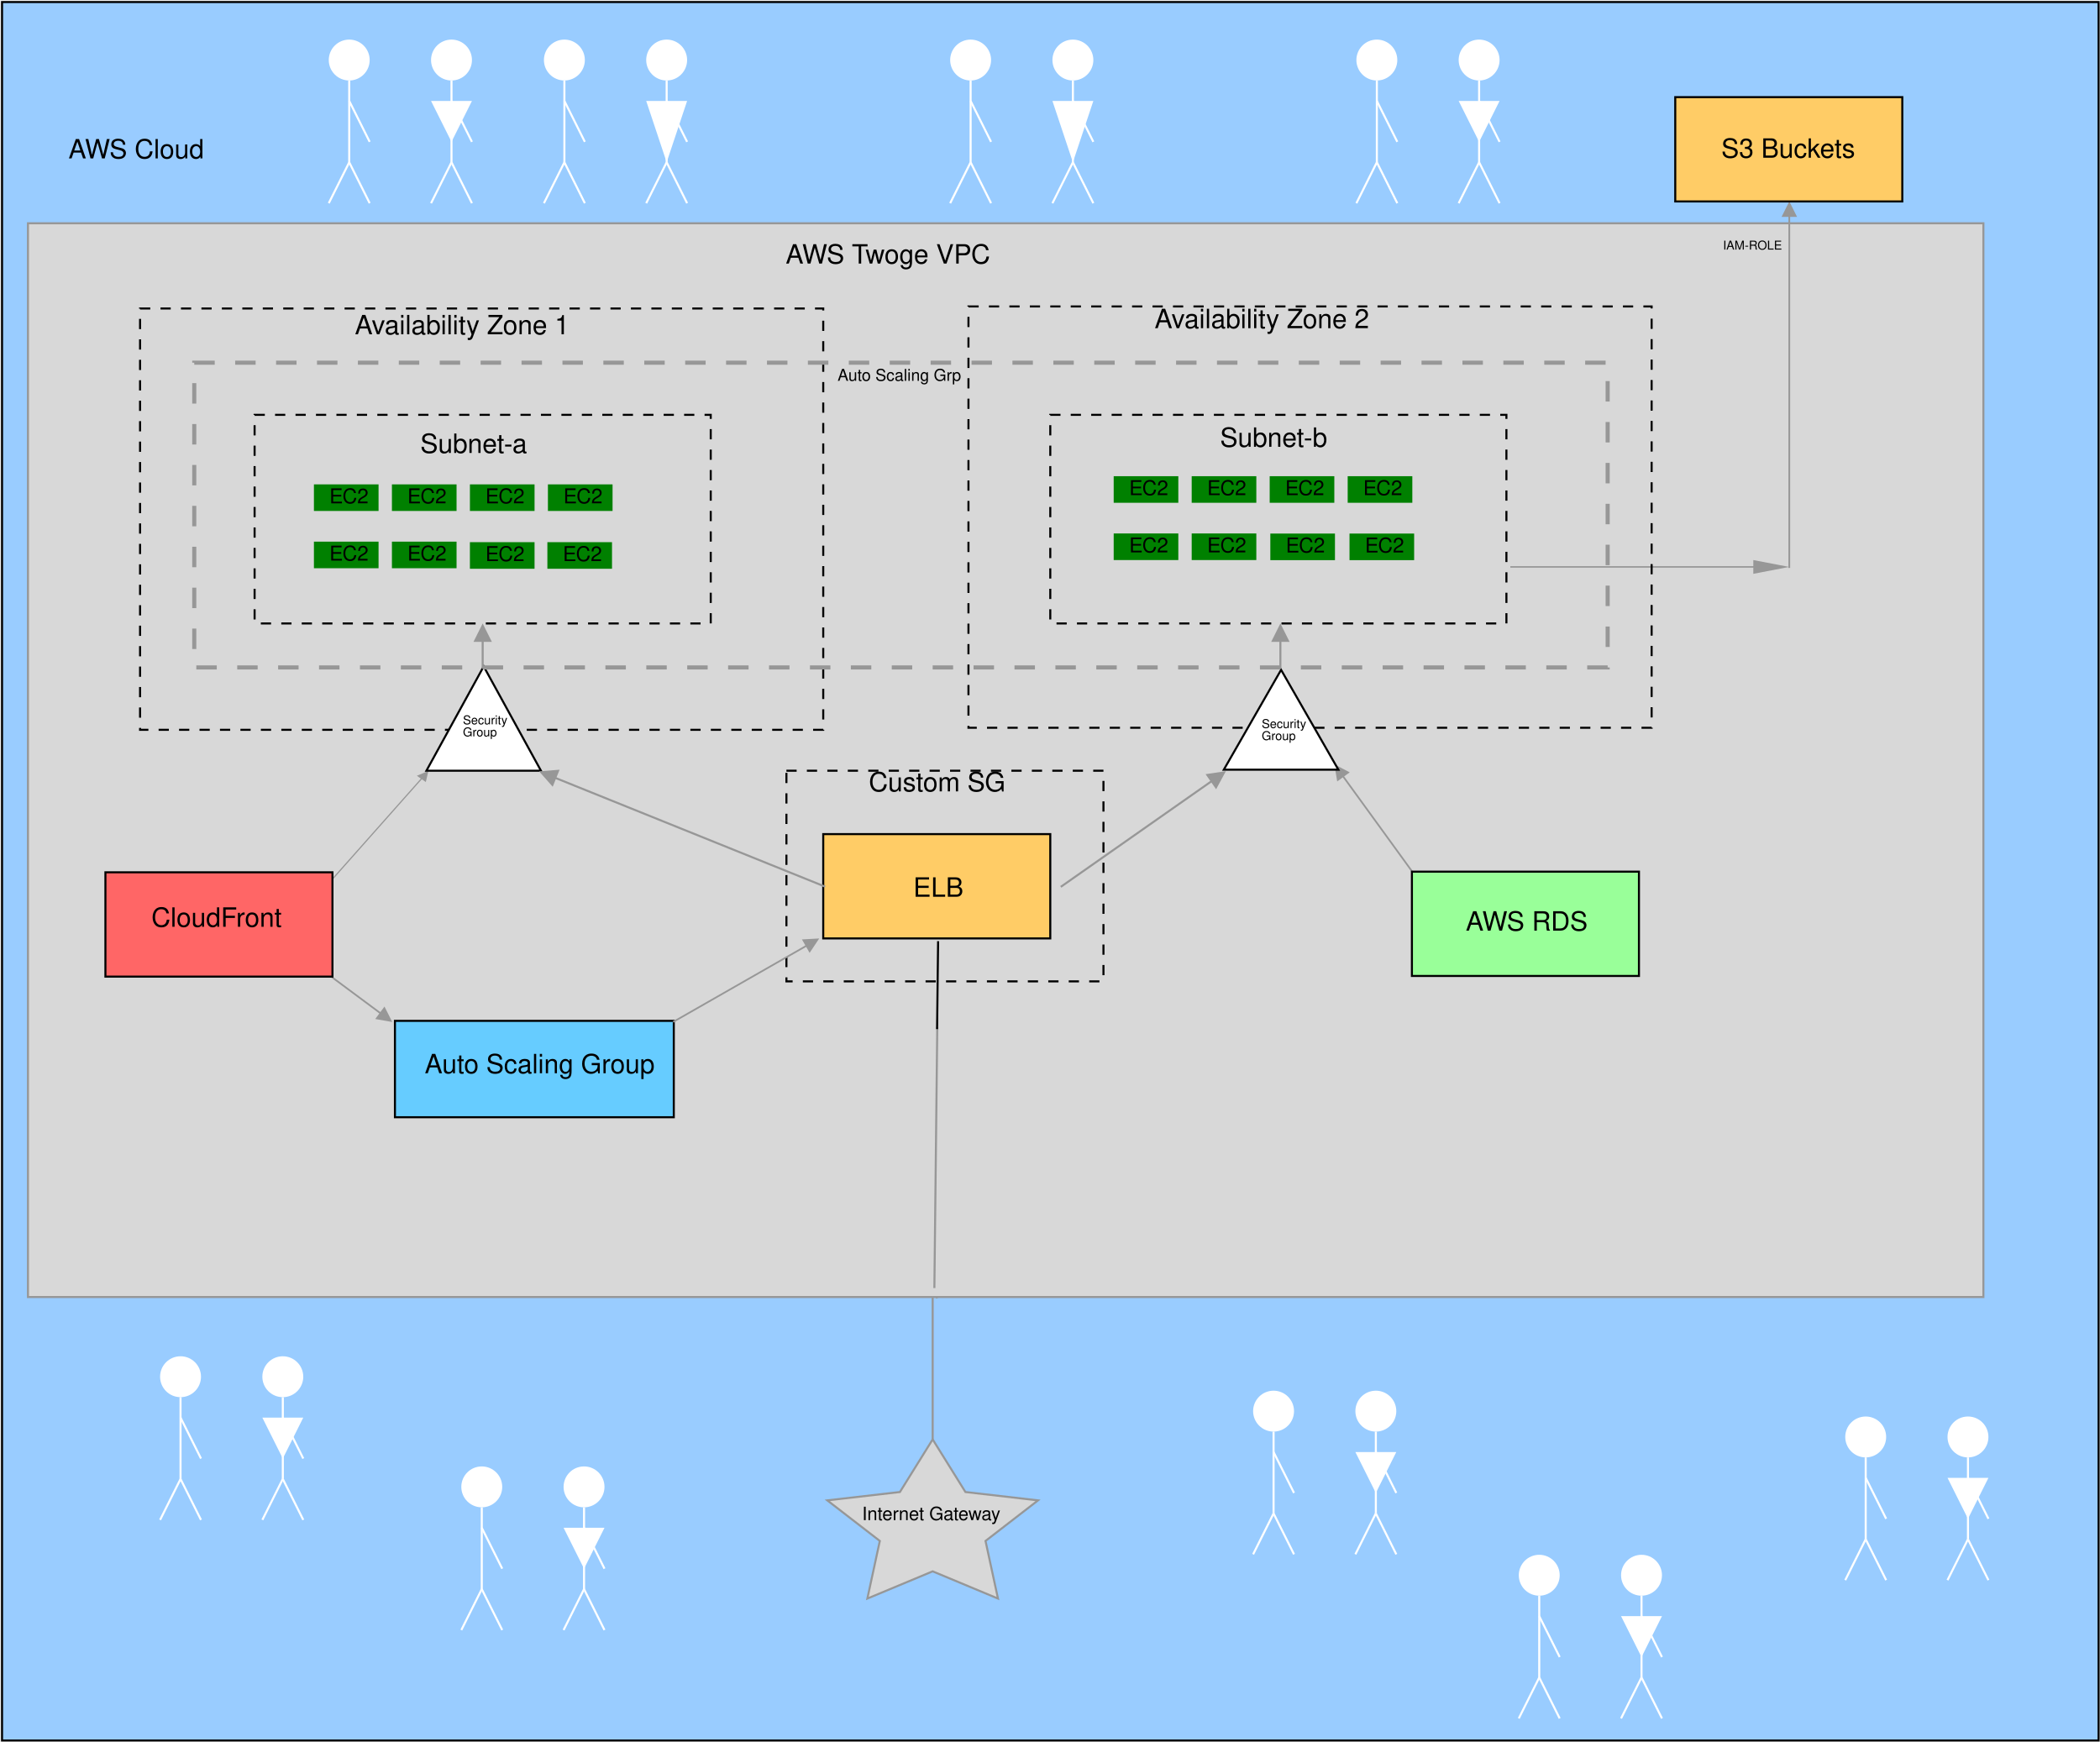
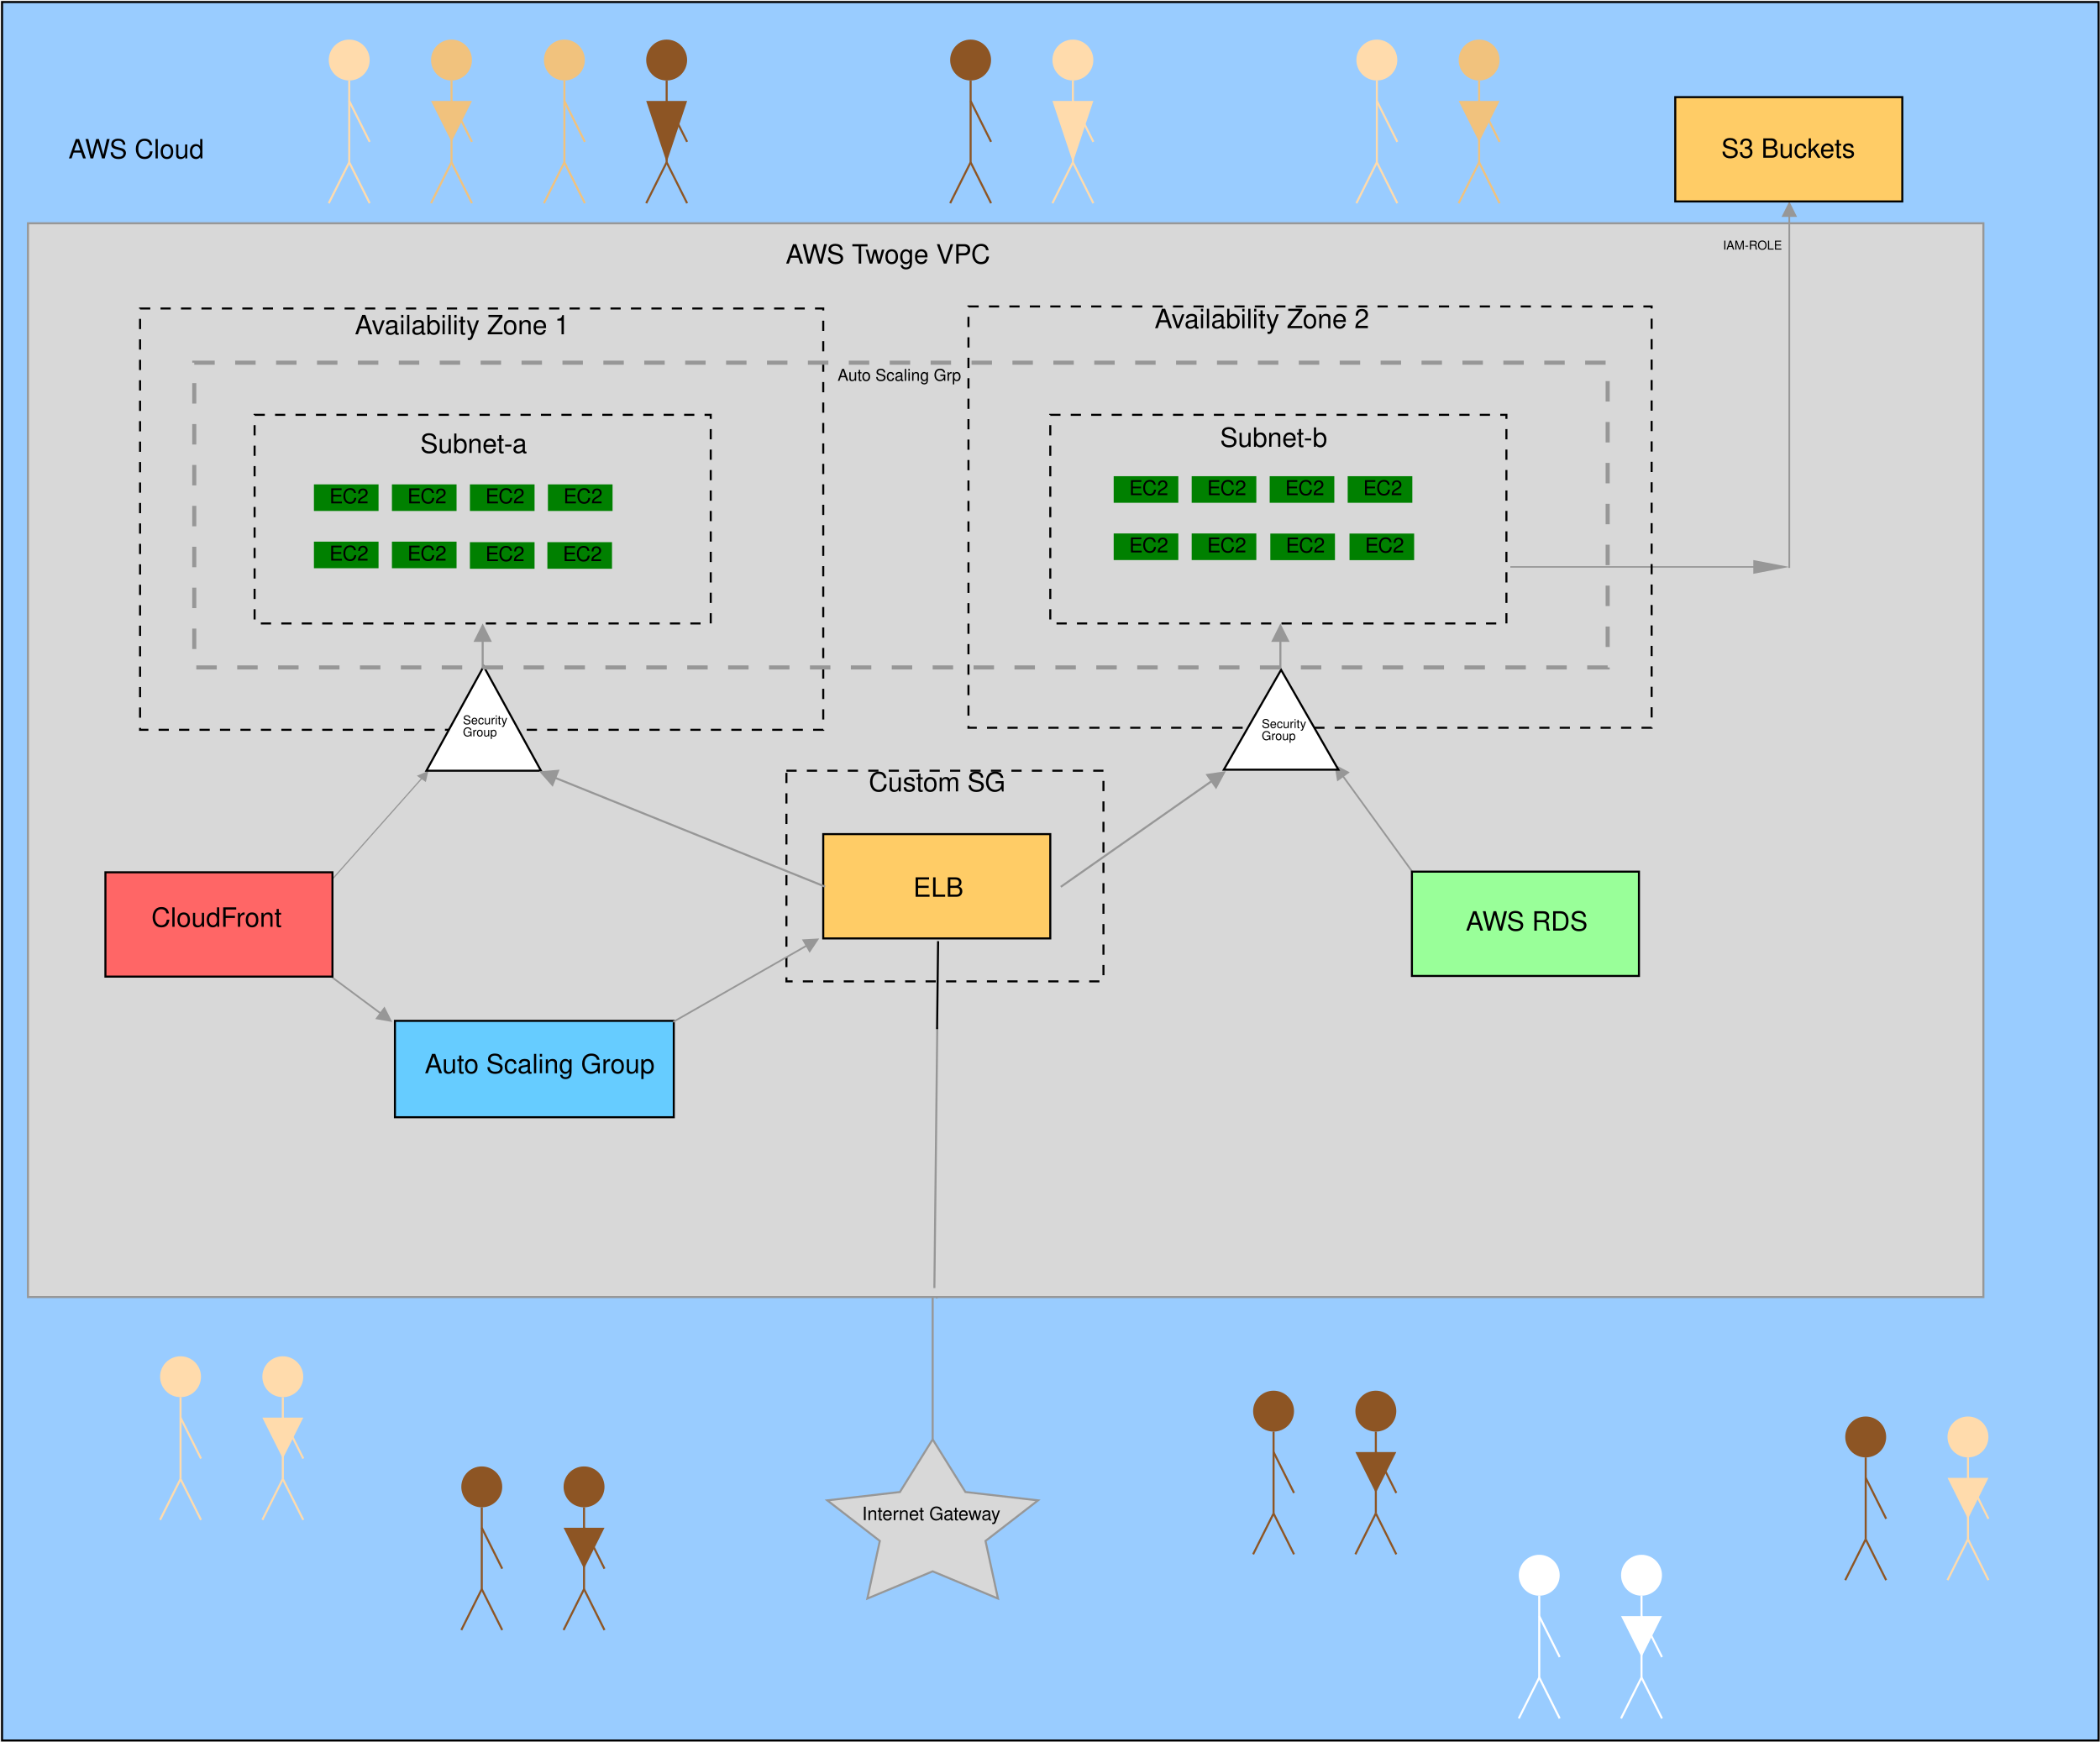
<svg xmlns="http://www.w3.org/2000/svg" xmlns:xlink="http://www.w3.org/1999/xlink" width="1220px" height="1012px" viewBox="0 0 1220 1012" version="1.1">
  <g id="Page-1" stroke="none" stroke-width="1" fill="none" fill-rule="evenodd">
    <g id="stickana" transform="translate(1.1883, 1.1883)">
      <g id="stickana">
        <g id="Group-3-2" fill-rule="nonzero">
          <g id="Group-2">
            <rect id="Rectangle" stroke="#000000" stroke-width="1.188" fill="#99CCFF" x="0" y="0" width="1218.007" height="1010.055" />
            <rect id="Rectangle" fill="#808080" x="158.893" y="307.514" width="26.482" height="24.406" />
            <text id="EC2" fill="#000000" font-family="Helvetica" font-size="11.883" font-weight="normal">
              <tspan x="160.251" y="324.807">EC2</tspan>
            </text>
          </g>
        </g>
        <line x1="540.647" y1="733.574" x2="540.647" y2="834.58" id="Line-14" stroke="#979797" stroke-width="1.188" stroke-linecap="square" />
        <polygon id="Line-7" fill="#979797" fill-rule="nonzero" points="1074.194 361.042 1079.541 371.737 1074.788 371.737 1074.788 375.302 1073.6 375.302 1073.6 371.737 1068.846 371.737" />
        <line x1="543.024" y1="752.587" x2="540.647" y2="740.704" id="Line-16" stroke="#979797" stroke-width="1.188" stroke-linecap="square" />
        <rect id="Rectangle" stroke="#979797" stroke-width="1.188" fill="#D8D8D8" fill-rule="nonzero" x="15.055" y="128.541" width="1136.015" height="623.857" />
        <text id="iamrole" font-family="Helvetica" font-size="7.13" font-weight="normal" fill="#000000">
          <tspan x="999.812" y="143.812">IAM-ROLE</tspan>
        </text>
        <path id="Line-4" d="M1038.312,115.812 L1042.812,124.812 L1038.811,124.811 L1038.812,328.812 L1037.812,328.812 L1037.811,124.811 L1033.812,124.812 L1038.312,115.812 Z" fill="#979797" fill-rule="nonzero" />
        <path id="Line" d="M774.018,442.907 L782.946,447.547 L779.708,449.897 L819.716,505.018 L820.01,505.423 L819.201,506.01 L818.907,505.605 L778.899,450.484 L775.663,452.834 L774.018,442.907 Z" fill="#979797" fill-rule="nonzero" />
        <path id="Line-2" d="M191.208,565.612 L191.61,565.91 L219.786,586.84 L222.172,583.631 L226.713,592.61 L216.805,590.855 L219.19,587.644 L191.014,566.713 L190.612,566.415 L191.208,565.612 Z" fill="#979797" fill-rule="nonzero" />
        <g id="Group" transform="translate(782.8117, 308.8117)" fill-rule="nonzero">
          <rect id="Rectangle" fill="#008000" x="0" y="0" width="37.547" height="15.448" />
          <g id="EC2" transform="translate(8.9921, 0)" fill="#000000" font-family="Helvetica" font-size="11.883" font-weight="normal">
            <text>
              <tspan x="0" y="11">EC2</tspan>
            </text>
          </g>
        </g>
        <g id="Group" transform="translate(736.8117, 308.8117)" fill-rule="nonzero">
          <rect id="Rectangle" fill="#008000" x="0" y="0" width="37.547" height="15.448" />
          <g id="EC2" transform="translate(8.9921, 0)" fill="#000000" font-family="Helvetica" font-size="11.883" font-weight="normal">
            <text>
              <tspan x="0" y="11">EC2</tspan>
            </text>
          </g>
        </g>
        <g id="Group" transform="translate(316.8117, 313.8117)" fill-rule="nonzero">
          <rect id="Rectangle" fill="#008000" x="0" y="0" width="37.547" height="15.448" />
          <g id="EC2" transform="translate(8.9921, 0)" fill="#000000" font-family="Helvetica" font-size="11.883" font-weight="normal">
            <text>
              <tspan x="0" y="11">EC2</tspan>
            </text>
          </g>
        </g>
        <g id="Group" transform="translate(271.8117, 313.8117)" fill-rule="nonzero">
          <rect id="Rectangle" fill="#008000" x="0" y="0" width="37.547" height="15.448" />
          <g id="EC2" transform="translate(8.9921, 0)" fill="#000000" font-family="Helvetica" font-size="11.883" font-weight="normal">
            <text>
              <tspan x="0" y="11">EC2</tspan>
            </text>
          </g>
        </g>
        <line x1="543.312" y1="596.312" x2="541.647" y2="746.587" id="Line-17" stroke="#979797" stroke-width="1.188" stroke-linecap="square" />
        <g id="AWS-VPC" transform="translate(455.2614, 136.947)" fill="#000000" fill-rule="nonzero" font-family="Helvetica" font-size="15.448" font-weight="normal">
          <text id="AWS-Twoge-VPC">
            <tspan x="5.68434189e-14" y="15">AWS Twoge VPC</tspan>
          </text>
        </g>
        <rect id="Rectangle" fill="#008000" fill-rule="nonzero" x="645.812" y="308.757" width="37.547" height="15.448" />
        <g id="EC2" transform="translate(654.8038, 308.7569)" fill="#000000" fill-rule="nonzero" font-family="Helvetica" font-size="11.883" font-weight="normal">
          <text>
            <tspan x="0" y="11">EC2</tspan>
          </text>
        </g>
        <rect id="Rectangle" fill="#008000" fill-rule="nonzero" x="691.127" y="308.757" width="37.547" height="15.448" />
        <g id="EC2" transform="translate(700.1187, 308.7569)" fill="#000000" fill-rule="nonzero" font-family="Helvetica" font-size="11.883" font-weight="normal">
          <text>
            <tspan x="0" y="11">EC2</tspan>
          </text>
        </g>
        <rect id="Rectangle" fill="#008000" fill-rule="nonzero" x="736.442" y="275.484" width="37.547" height="15.448" />
        <g id="EC2" transform="translate(745.4338, 275.4845)" fill="#000000" fill-rule="nonzero" font-family="Helvetica" font-size="11.883" font-weight="normal">
          <text>
            <tspan x="0" y="11">EC2</tspan>
          </text>
        </g>
        <rect id="Rectangle" fill="#008000" fill-rule="nonzero" x="691.127" y="275.484" width="37.547" height="15.448" />
        <g id="EC2" transform="translate(700.1187, 275.4845)" fill="#000000" fill-rule="nonzero" font-family="Helvetica" font-size="11.883" font-weight="normal">
          <text>
            <tspan x="0" y="11">EC2</tspan>
          </text>
        </g>
        <rect id="Rectangle" fill="#008000" fill-rule="nonzero" x="781.757" y="275.484" width="37.547" height="15.448" />
        <g id="EC2" transform="translate(790.7488, 275.4845)" fill="#000000" fill-rule="nonzero" font-family="Helvetica" font-size="11.883" font-weight="normal">
          <text>
            <tspan x="0" y="11">EC2</tspan>
          </text>
        </g>
        <rect id="Rectangle" fill="#008000" fill-rule="nonzero" x="645.812" y="275.484" width="37.547" height="15.448" />
        <text id="EC2" fill="#000000" fill-rule="nonzero" font-family="Helvetica" font-size="11.883" font-weight="normal">
          <tspan x="654.804" y="286.484">EC2</tspan>
        </text>
        <g id="Group" transform="translate(181.1865, 313.5101)" fill-rule="nonzero">
          <rect id="Rectangle" fill="#008000" x="0" y="0" width="37.547" height="15.448" />
          <g id="EC2" transform="translate(8.9921, 0)" fill="#000000" font-family="Helvetica" font-size="11.883" font-weight="normal">
            <text>
              <tspan x="0" y="11">EC2</tspan>
            </text>
          </g>
        </g>
        <g id="Group" transform="translate(226.5015, 313.5101)" fill-rule="nonzero">
          <rect id="Rectangle" fill="#008000" x="0" y="0" width="37.547" height="15.448" />
          <g id="EC2" transform="translate(8.9921, 0)" fill="#000000" font-family="Helvetica" font-size="11.883" font-weight="normal">
            <text>
              <tspan x="0" y="11">EC2</tspan>
            </text>
          </g>
        </g>
        <g id="Group" transform="translate(271.8166, 280.2377)" fill-rule="nonzero">
          <rect id="Rectangle" fill="#008000" x="0" y="0" width="37.547" height="15.448" />
          <g id="EC2" transform="translate(8.9921, 0)" fill="#000000" font-family="Helvetica" font-size="11.883" font-weight="normal">
            <text>
              <tspan x="0" y="11">EC2</tspan>
            </text>
          </g>
        </g>
        <g id="Group" transform="translate(226.5015, 280.2377)" fill-rule="nonzero">
          <rect id="Rectangle" fill="#008000" x="0" y="0" width="37.547" height="15.448" />
          <g id="EC2" transform="translate(8.9921, 0)" fill="#000000" font-family="Helvetica" font-size="11.883" font-weight="normal">
            <text>
              <tspan x="0" y="11">EC2</tspan>
            </text>
          </g>
        </g>
        <g id="Group" transform="translate(317.1315, 280.2377)" fill-rule="nonzero">
          <rect id="Rectangle" fill="#008000" x="0" y="0" width="37.547" height="15.448" />
          <g id="EC2" transform="translate(8.9921, 0)" fill="#000000" font-family="Helvetica" font-size="11.883" font-weight="normal">
            <text>
              <tspan x="0" y="11">EC2</tspan>
            </text>
          </g>
        </g>
        <g id="Group" transform="translate(181.1865, 280.2377)" fill-rule="nonzero">
          <rect id="Rectangle" fill="#008000" x="0" y="0" width="37.547" height="15.448" />
          <text id="EC2" fill="#000000" font-family="Helvetica" font-size="11.883" font-weight="normal">
            <tspan x="8.992" y="11">EC2</tspan>
          </text>
        </g>
        <polygon id="Line-12" fill="#979797" fill-rule="nonzero" points="247.694 446.727 246.187 453.187 243.874 451.561 192.5 509.47 192.272 509.727 191.694 509.321 191.922 509.064 243.295 451.155 240.983 449.531" />
        <polygon id="Line-10" fill="#979797" fill-rule="nonzero" points="1017.401 324.205 1038.243 328.205 1017.401 332.205 1017.401 328.649 876.243 328.649 876.243 327.76 1017.401 327.76" />
        <polygon id="Line-5" fill="#979797" fill-rule="nonzero" points="711.004 446.853 705.315 457.37 702.586 453.476 615.907 514.225 615.421 514.566 614.739 513.593 615.225 513.252 701.904 452.503 699.177 448.612" />
        <g id="AWS-Cloud" transform="translate(38.5905, 75.8501)" fill="#000000" fill-rule="nonzero" font-family="Helvetica" font-size="15.448" font-weight="normal">
          <text>
            <tspan x="0" y="15">AWS Cloud</tspan>
          </text>
        </g>
        <path d="M80.181,178.044 L477.073,178.044 L477.073,422.834 L80.181,422.834 L80.181,178.044 Z" id="Rectangle" stroke="#000000" stroke-width="1.188" stroke-dasharray="5.941,5.941">
          <animate attributeName="stroke-dashoffset" from="0" to="11.883" dur="1s" repeatCount="indefinite" />
        </path>
        <g id="Availability-Zone-1" transform="translate(204.9525, 178.0439)" fill="#000000" fill-rule="nonzero" font-family="Helvetica" font-size="15.448" font-weight="normal">
          <text>
            <tspan x="0" y="15">Availability Zone 1</tspan>
          </text>
        </g>
        <path d="M146.726,239.835 L411.717,239.835 L411.717,361.042 L146.726,361.042 L146.726,239.835 Z" id="Rectangle" stroke="#000000" stroke-width="1.188" stroke-dasharray="5.941,5.941">
          <animate attributeName="stroke-dashoffset" from="0" to="11.883" dur="1s" repeatCount="indefinite" />
        </path>
        <g id="Subnet-a" transform="translate(242.9781, 246.9653)" fill="#000000" fill-rule="nonzero" font-family="Helvetica" font-size="15.448" font-weight="normal">
          <text id="subnet">
            <tspan x="0" y="15">Subnet-a</tspan>
          </text>
        </g>
        <polygon id="nat1" stroke="#000000" stroke-width="1.188" fill="#FFFFFF" fill-rule="nonzero" points="279.815 385.996 246.543 446.6 313.088 446.6" />
        <g id="Network-ACL" transform="translate(267.7441, 413.6453)" fill="#000000" fill-rule="nonzero" font-family="Helvetica" font-size="7.13" font-weight="normal">
          <text id="Security">
            <tspan x="0" y="6">Security</tspan>
            <animate attributeName="fill" values="green;yellow;red;green" dur="3s" repeatCount="indefinite" />
          </text>
          <text id="Group" fill="#000000">
            <tspan x="0" y="13">Group</tspan>
            <animate attributeName="fill" values="green;yellow;red;green" dur="3s" repeatCount="indefinite" />
          </text>
        </g>
        <path d="M561.442,176.856 L958.335,176.856 L958.335,421.645 L561.442,421.645 L561.442,176.856 Z" id="Rectangle" stroke="#000000" stroke-width="1.188" stroke-dasharray="5.941,5.941">
          <animate attributeName="stroke-dashoffset" from="0" to="11.883" dur="1s" repeatCount="indefinite" />
        </path>
        <g id="Availability-Zone-2" transform="translate(669.5777, 174.479)" fill="#000000" fill-rule="nonzero" font-family="Helvetica" font-size="15.448" font-weight="normal">
          <text>
            <tspan x="0" y="15">Availability Zone 2</tspan>
          </text>
        </g>
        <path d="M608.974,239.835 L873.965,239.835 L873.965,361.042 L608.974,361.042 L608.974,239.835 Z" id="Rectangle" stroke="#000000" stroke-width="1.188" stroke-dasharray="5.941,5.941">
          <animate attributeName="stroke-dashoffset" from="0" to="11.883" dur="1s" repeatCount="indefinite" />
        </path>
        <g id="Subnet-a" transform="translate(707.6033, 243.4004)" fill="#000000" fill-rule="nonzero" font-family="Helvetica" font-size="15.448" font-weight="normal">
          <text>
            <tspan x="0" y="15">Subnet-b</tspan>
          </text>
        </g>
        <g id="Group-3" transform="translate(709.7916, 387.9963)" fill="#FFFFFF" fill-rule="nonzero" stroke="#000000" stroke-width="1.188">
          <g id="nat2-2">
            <polygon id="nat2" points="33.272 0 0 58 66.545 58" />
          </g>
        </g>
        <g id="Network-ACL" transform="translate(731.8117, 415.8117)" fill-rule="nonzero" font-family="Helvetica" font-size="7.13" font-weight="normal">
          <text id="Security" fill="#000000">
            <tspan x="0" y="6">Security</tspan>
            <animate attributeName="fill" values="green;yellow;red;green" dur="3s" repeatCount="indefinite" />
          </text>
          <text id="Group" fill="#000000">
            <tspan x="0" y="13">Group</tspan>
            <animate attributeName="fill" values="green;yellow;red;green" dur="3s" repeatCount="indefinite" />
          </text>
        </g>
        <rect id="Rectangle" stroke="#000000" stroke-width="1.188" fill="#FFCC66" fill-rule="nonzero" x="477.073" y="483.437" width="131.901" height="60.603" />
        <g id="ELB" transform="translate(529.3583, 504.8263)" fill="#000000" fill-rule="nonzero" font-family="Helvetica" font-size="15.448" font-weight="normal">
          <text>
            <tspan x="0" y="15">ELB</tspan>
          </text>
        </g>
        <path d="M455.684,446.6 L639.87,446.6 L639.87,568.995 L455.684,568.995 L455.684,446.6 Z" id="Rectangle" stroke="#000000" stroke-width="1.188" stroke-dasharray="5.941,5.941">
          <animate attributeName="stroke-dashoffset" from="0" to="11.883" dur="1s" repeatCount="indefinite" />
        </path>
        <g id="Public-Subnet" transform="translate(503.521, 443.5996)" fill="#000000" fill-rule="nonzero" font-family="Helvetica" font-size="15.448" font-weight="normal">
          <text id="Custom-SG">
            <tspan x="0" y="15">Custom SG</tspan>
          </text>
        </g>
        <polygon id="Star" stroke="#979797" stroke-width="1.188" fill="#D8D8D8" fill-rule="nonzero" points="540.647 835.11 559.677 865.678 601.851 870.537 571.349 894.108 578.591 927.584 540.647 911.769 502.704 927.584 509.946 894.108 479.444 870.537 521.618 865.678" />
        <g id="Internet-Gateway" transform="translate(499.6508, 872.011)" fill="#000000" fill-rule="nonzero" font-family="Helvetica" font-size="10.695" font-weight="normal">
          <text>
            <tspan x="5.68434189e-14" y="10">Internet Gateway</tspan>
          </text>
        </g>
        <g id="Group-9" transform="translate(972.0548, 55.2505)" fill-rule="nonzero">
          <rect id="Rectangle" stroke="#000000" stroke-width="1.188" fill="#FFCC66" x="0" y="0" width="131.901" height="60.603" />
          <g id="S3-Buckets" transform="translate(26.7367, 20.2011)" fill="#000000" font-family="Helvetica" font-size="15.448" font-weight="normal">
            <text>
              <tspan x="0" y="15">S3 Buckets</tspan>
            </text>
          </g>
        </g>
        <g id="Group-11" transform="translate(60.0548, 505.6252)" fill-rule="nonzero">
          <rect id="Rectangle" stroke="#000000" stroke-width="1.188" fill="#FF6666" x="0" y="0" width="131.901" height="60.603" />
          <g id="CloudFront" transform="translate(26.6843, 16.6362)" fill="#000000" font-family="Helvetica" font-size="15.448" font-weight="normal">
            <text>
              <tspan x="0" y="15">CloudFront</tspan>
            </text>
          </g>
        </g>
        <g id="Group-8" transform="translate(228.2523, 591.9342)" fill-rule="nonzero">
          <rect id="Rectangle" stroke="#000000" stroke-width="1.188" fill="#66CCFF" x="0" y="0" width="162" height="56" />
          <g id="DirectConnect" transform="translate(17.2828, 15.4479)" fill="#000000" font-family="Helvetica" font-size="15.448" font-weight="normal">
            <text id="Auto-Scaling-Group">
              <tspan x="0" y="15">Auto Scaling Group</tspan>
            </text>
          </g>
        </g>
        <g id="Group-5" transform="translate(819.064, 505.245)" fill-rule="nonzero">
          <rect id="Rectangle" stroke="#000000" stroke-width="1.188" fill="#99FF99" x="0" y="0" width="131.901" height="60.603" />
          <g id="Offsite-DB" transform="translate(31.3016, 19.2596)" fill="#000000" font-family="Helvetica" font-size="15.448" font-weight="normal">
            <text id="AWS-RDS">
              <tspan x="0" y="15">AWS RDS</tspan>
            </text>
          </g>
        </g>
        <path id="Line-3" d="M474.746,544.064 L469.164,552.436 L467.179,548.962 L390.56,592.746 L390.126,592.994 L389.63,592.126 L390.064,591.878 L466.684,548.094 L464.699,544.622 L474.746,544.064 Z" fill="#979797" fill-rule="nonzero" />
        <polygon id="Line-2" fill="#979797" fill-rule="nonzero" points="279.221 361.042 284.569 371.737 279.815 371.737 279.815 387.185 278.627 387.185 278.627 371.737 273.874 371.737" />
        <polygon id="Line-4" fill="#979797" fill-rule="nonzero" points="323.917 446.011 322.138 450.419 477.834 513.188 478.385 513.41 477.94 514.512 477.389 514.29 321.695 451.52 319.918 455.93 311.998 446.972" />
        <polygon id="Line-3" fill="#979797" fill-rule="nonzero" points="742.658 361.042 748.005 371.737 743.252 371.737 743.252 387.185 742.064 387.185 742.064 371.737 737.311 371.737" />
        <line x1="543.212" y1="596.731" x2="543.806" y2="545.646" id="Path" stroke="#000000" stroke-width="1.188" fill="#000000" fill-rule="nonzero" />
        <path d="M111.671,209.534 L932.786,209.534 L932.786,386.59 L111.671,386.59 Z" id="Animated-Rectangle" stroke="#979797" stroke-width="2.377" stroke-dasharray="11.883,11.883">
          <animate attributeName="stroke-dashoffset" from="0" to="23.766" dur="1s" repeatCount="indefinite" />
        </path>
        <g id="Auto-Scaling-Grp" transform="translate(485.3912, 211.0695)" fill="#000000" fill-rule="nonzero" font-family="Helvetica" font-size="9.506" font-weight="normal">
          <text>
            <tspan x="0" y="9">Auto Scaling Grp</tspan>
          </text>
        </g>
      </g>
      <animate attributeName="fill" values="white;red;blue" dur="3s" repeatCount="indefinite" xlink:href="#Star" />
-       <g id="stickfolksgroup" transform="translate(786.8117, 21.8117)" fill-rule="nonzero">
+       <g id="stickfolksgroup1" transform="translate(786.8117, 21.8117)" fill-rule="nonzero">
+         <circle fill="#FFDBAC" cx="11.883" cy="11.883" r="11.883" />
+         <line x1="11.883" y1="23.766" x2="11.883" y2="71.298" stroke="#FFDBAC" stroke-width="1.188" />
+         <line x1="11.883" y1="71.298" x2="0" y2="95.064" stroke="#FFDBAC" stroke-width="1.188" />
+         <line x1="11.883" y1="71.298" x2="23.766" y2="95.064" stroke="#FFDBAC" stroke-width="1.188" />
+         <line x1="11.883" y1="35.649" x2="23.766" y2="59.415" stroke="#FFDBAC" stroke-width="1.188">
+           <animateTransform attributeName="transform" attributeType="XML" type="rotate" from="0 11.883 35.649" to="360 11.883 35.649" dur="2s" repeatCount="indefinite" />
+         </line>
+         <circle fill="#F1C27D" cx="71.298" cy="11.883" r="11.883" />
+         <line x1="71.298" y1="23.766" x2="71.298" y2="71.298" stroke="#F1C27D" stroke-width="1.188" />
+         <line x1="71.298" y1="71.298" x2="59.415" y2="95.064" stroke="#F1C27D" stroke-width="1.188" />
+         <line x1="71.298" y1="71.298" x2="83.181" y2="95.064" stroke="#F1C27D" stroke-width="1.188" />
+         <polygon points="59.415,35.649 83.181,35.649 71.298,59.415" fill="#F1C27D" />
+         <line x1="71.298" y1="35.649" x2="83.181" y2="59.415" stroke="#F1C27D" stroke-width="1.188">
+           <animateTransform attributeName="transform" attributeType="XML" type="rotate" from="0 71.298 35.649" to="360 71.298 35.649" dur="2s" repeatCount="indefinite" />
+         </line>
+       </g>
+       <g id="stickfolksgroup2" transform="translate(550.8117, 21.8117)" fill-rule="nonzero">
+         <circle fill="#8D5524" cx="11.883" cy="11.883" r="11.883" />
+         <line x1="11.883" y1="23.766" x2="11.883" y2="71.298" stroke="#8D5524" stroke-width="1.188" />
+         <line x1="11.883" y1="71.298" x2="0" y2="95.064" stroke="#8D5524" stroke-width="1.188" />
+         <line x1="11.883" y1="71.298" x2="23.766" y2="95.064" stroke="#8D5524" stroke-width="1.188" />
+         <line x1="11.883" y1="35.649" x2="23.766" y2="59.415" stroke="#8D5524" stroke-width="1.188">
+           <animateTransform attributeName="transform" attributeType="XML" type="rotate" from="0 11.883 35.649" to="360 11.883 35.649" dur="2s" repeatCount="indefinite" />
+         </line>
+         <circle fill="#FFDBAC" cx="71.298" cy="11.883" r="11.883" />
+         <line x1="71.298" y1="23.766" x2="71.298" y2="71.298" stroke="#FFDBAC" stroke-width="1.188" />
+         <line x1="71.298" y1="71.298" x2="59.415" y2="95.064" stroke="#FFDBAC" stroke-width="1.188" />
+         <line x1="71.298" y1="71.298" x2="83.181" y2="95.064" stroke="#FFDBAC" stroke-width="1.188" />
+         <polygon points="59.415 35.649 83.181 35.649 71.298 71.298" fill="#FFDBAC" />
+         <line x1="71.298" y1="35.649" x2="83.181" y2="59.415" stroke="#FFDBAC" stroke-width="1.188">
+           <animateTransform attributeName="transform" attributeType="XML" type="rotate" from="0 71.298 35.649" to="360 71.298 35.649" dur="2s" repeatCount="indefinite" />
+         </line>
+       </g>
+       <g id="stickfolksgroup3" transform="translate(314.8117, 21.8117)" fill-rule="nonzero">
+         <circle fill="#F1C27D" cx="11.883" cy="11.883" r="11.883" />
+         <line x1="11.883" y1="23.766" x2="11.883" y2="71.298" stroke="#F1C27D" stroke-width="1.188" />
+         <line x1="11.883" y1="71.298" x2="0" y2="95.064" stroke="#F1C27D" stroke-width="1.188" />
+         <line x1="11.883" y1="71.298" x2="23.766" y2="95.064" stroke="#F1C27D" stroke-width="1.188" />
+         <line x1="11.883" y1="35.649" x2="23.766" y2="59.415" stroke="#F1C27D" stroke-width="1.188">
+           <animateTransform attributeName="transform" attributeType="XML" type="rotate" from="0 11.883 35.649" to="360 11.883 35.649" dur="2s" repeatCount="indefinite" />
+         </line>
+         <circle fill="#8D5524" cx="71.298" cy="11.883" r="11.883" />
+         <line x1="71.298" y1="23.766" x2="71.298" y2="71.298" stroke="#8D5524" stroke-width="1.188" />
+         <line x1="71.298" y1="71.298" x2="59.415" y2="95.064" stroke="#8D5524" stroke-width="1.188" />
+         <line x1="71.298" y1="71.298" x2="83.181" y2="95.064" stroke="#8D5524" stroke-width="1.188" />
+         <polygon points="59.415 35.649 83.181 35.649 71.298 71.298" fill="#8D5524" />
+         <line x1="71.298" y1="35.649" x2="83.181" y2="59.415" stroke="#8D5524" stroke-width="1.188">
+           <animateTransform attributeName="transform" attributeType="XML" type="rotate" from="0 71.298 35.649" to="360 71.298 35.649" dur="2s" repeatCount="indefinite" />
+         </line>
+       </g>
+       <g id="stickfolksgroup4" transform="translate(189.8117, 21.8117)" fill-rule="nonzero">
+         <circle fill="#FFDBAC" cx="11.883" cy="11.883" r="11.883" />
+         <line x1="11.883" y1="23.766" x2="11.883" y2="71.298" stroke="#FFDBAC" stroke-width="1.188" />
+         <line x1="11.883" y1="71.298" x2="0" y2="95.064" stroke="#FFDBAC" stroke-width="1.188" />
+         <line x1="11.883" y1="71.298" x2="23.766" y2="95.064" stroke="#FFDBAC" stroke-width="1.188" />
+         <line x1="11.883" y1="35.649" x2="23.766" y2="59.415" stroke="#FFDBAC" stroke-width="1.188">
+           <animateTransform attributeName="transform" attributeType="XML" type="rotate" from="0 11.883 35.649" to="360 11.883 35.649" dur="2s" repeatCount="indefinite" />
+         </line>
+         <circle fill="#F1C27D" cx="71.298" cy="11.883" r="11.883" />
+         <line x1="71.298" y1="23.766" x2="71.298" y2="71.298" stroke="#F1C27D" stroke-width="1.188" />
+         <line x1="71.298" y1="71.298" x2="59.415" y2="95.064" stroke="#F1C27D" stroke-width="1.188" />
+         <line x1="71.298" y1="71.298" x2="83.181" y2="95.064" stroke="#F1C27D" stroke-width="1.188" />
+         <polygon points="59.415,35.649 83.181,35.649 71.298,59.415" fill="#F1C27D" />
+         <line x1="71.298" y1="35.649" x2="83.181" y2="59.415" stroke="#F1C27D" stroke-width="1.188">
+           <animateTransform attributeName="transform" attributeType="XML" type="rotate" from="0 71.298 35.649" to="360 71.298 35.649" dur="2s" repeatCount="indefinite" />
+         </line>
+       </g>
+       <g id="stickfolksgroup5" transform="translate(1070.812, 821.8117)" fill-rule="nonzero">
+         <circle fill="#8D5524" cx="11.883" cy="11.883" r="11.883" />
+         <line x1="11.883" y1="23.766" x2="11.883" y2="71.298" stroke="#8D5524" stroke-width="1.188" />
+         <line x1="11.883" y1="71.298" x2="0" y2="95.064" stroke="#8D5524" stroke-width="1.188" />
+         <line x1="11.883" y1="71.298" x2="23.766" y2="95.064" stroke="#8D5524" stroke-width="1.188" />
+         <line x1="11.883" y1="35.649" x2="23.766" y2="59.415" stroke="#8D5524" stroke-width="1.188">
+           <animateTransform attributeName="transform" attributeType="XML" type="rotate" from="0 11.883 35.649" to="360 11.883 35.649" dur="2s" repeatCount="indefinite" />
+         </line>
+         <circle fill="#FFDBAC" cx="71.298" cy="11.883" r="11.883" />
+         <line x1="71.298" y1="23.766" x2="71.298" y2="71.298" stroke="#FFDBAC" stroke-width="1.188" />
+         <line x1="71.298" y1="71.298" x2="59.415" y2="95.064" stroke="#FFDBAC" stroke-width="1.188" />
+         <line x1="71.298" y1="71.298" x2="83.181" y2="95.064" stroke="#FFDBAC" stroke-width="1.188" />
+         <polygon points="59.415,35.649 83.181,35.649 71.298,59.415" fill="#FFDBAC" />
+         <line x1="71.298" y1="35.649" x2="83.181" y2="59.415" stroke="#FFDBAC" stroke-width="1.188">
+           <animateTransform attributeName="transform" attributeType="XML" type="rotate" from="0 71.298 35.649" to="360 71.298 35.649" dur="2s" repeatCount="indefinite" />
+         </line>
+       </g>
+       <g id="stickfolksgroup" transform="translate(266.8117, 850.8117)" fill-rule="nonzero">
+         <circle fill="#8D5524" cx="11.883" cy="11.883" r="11.883" />
+         <line x1="11.883" y1="23.766" x2="11.883" y2="71.298" stroke="#8D5524" stroke-width="1.188" />
+         <line x1="11.883" y1="71.298" x2="0" y2="95.064" stroke="#8D5524" stroke-width="1.188" />
+         <line x1="11.883" y1="71.298" x2="23.766" y2="95.064" stroke="#8D5524" stroke-width="1.188" />
+         <line x1="11.883" y1="35.649" x2="23.766" y2="59.415" stroke="#8D5524" stroke-width="1.188">
+           <animateTransform attributeName="transform" attributeType="XML" type="rotate" from="0 11.883 35.649" to="360 11.883 35.649" dur="2s" repeatCount="indefinite" />
+         </line>
+         <circle fill="#8D5524" cx="71.298" cy="11.883" r="11.883" />
+         <line x1="71.298" y1="23.766" x2="71.298" y2="71.298" stroke="#8D5524" stroke-width="1.188" />
+         <line x1="71.298" y1="71.298" x2="59.415" y2="95.064" stroke="#8D5524" stroke-width="1.188" />
+         <line x1="71.298" y1="71.298" x2="83.181" y2="95.064" stroke="#8D5524" stroke-width="1.188" />
+         <polygon points="59.415,35.649 83.181,35.649 71.298,59.415" fill="#8D5524" />
+         <line x1="71.298" y1="35.649" x2="83.181" y2="59.415" stroke="#8D5524" stroke-width="1.188">
+           <animateTransform attributeName="transform" attributeType="XML" type="rotate" from="0 71.298 35.649" to="360 71.298 35.649" dur="2s" repeatCount="indefinite" />
+         </line>
+       </g>
+       <g id="stickfolksgroup" transform="translate(91.8117, 786.8117)" fill-rule="nonzero">
+         <circle fill="#FFDBAC" cx="11.883" cy="11.883" r="11.883" />
+         <line x1="11.883" y1="23.766" x2="11.883" y2="71.298" stroke="#FFDBAC" stroke-width="1.188" />
+         <line x1="11.883" y1="71.298" x2="0" y2="95.064" stroke="#FFDBAC" stroke-width="1.188" />
+         <line x1="11.883" y1="71.298" x2="23.766" y2="95.064" stroke="#FFDBAC" stroke-width="1.188" />
+         <line x1="11.883" y1="35.649" x2="23.766" y2="59.415" stroke="#FFDBAC" stroke-width="1.188">
+           <animateTransform attributeName="transform" attributeType="XML" type="rotate" from="0 11.883 35.649" to="360 11.883 35.649" dur="2s" repeatCount="indefinite" />
+         </line>
+         <circle fill="#FFDBAC" cx="71.298" cy="11.883" r="11.883" />
+         <line x1="71.298" y1="23.766" x2="71.298" y2="71.298" stroke="#FFDBAC" stroke-width="1.188" />
+         <line x1="71.298" y1="71.298" x2="59.415" y2="95.064" stroke="#FFDBAC" stroke-width="1.188" />
+         <line x1="71.298" y1="71.298" x2="83.181" y2="95.064" stroke="#FFDBAC" stroke-width="1.188" />
+         <polygon points="59.415,35.649 83.181,35.649 71.298,59.415" fill="#FFDBAC" />
+         <line x1="71.298" y1="35.649" x2="83.181" y2="59.415" stroke="#FFDBAC" stroke-width="1.188">
+           <animateTransform attributeName="transform" attributeType="XML" type="rotate" from="0 71.298 35.649" to="360 71.298 35.649" dur="2s" repeatCount="indefinite" />
+         </line>
+       </g>
+       <g id="stickfolksgroup" transform="translate(726.8117, 806.8117)" fill-rule="nonzero">
+         <circle fill="#8D5524" cx="11.883" cy="11.883" r="11.883" />
+         <line x1="11.883" y1="23.766" x2="11.883" y2="71.298" stroke="#8D5524" stroke-width="1.188" />
+         <line x1="11.883" y1="71.298" x2="0" y2="95.064" stroke="#8D5524" stroke-width="1.188" />
+         <line x1="11.883" y1="71.298" x2="23.766" y2="95.064" stroke="#8D5524" stroke-width="1.188" />
+         <line x1="11.883" y1="35.649" x2="23.766" y2="59.415" stroke="#8D5524" stroke-width="1.188">
+           <animateTransform attributeName="transform" attributeType="XML" type="rotate" from="0 11.883 35.649" to="360 11.883 35.649" dur="2s" repeatCount="indefinite" />
+         </line>
+         <circle fill="#8D5524" cx="71.298" cy="11.883" r="11.883" />
+         <line x1="71.298" y1="23.766" x2="71.298" y2="71.298" stroke="#8D5524" stroke-width="1.188" />
+         <line x1="71.298" y1="71.298" x2="59.415" y2="95.064" stroke="#8D5524" stroke-width="1.188" />
+         <line x1="71.298" y1="71.298" x2="83.181" y2="95.064" stroke="#8D5524" stroke-width="1.188" />
+         <polygon points="59.415,35.649 83.181,35.649 71.298,59.415" fill="#8D5524" />
+         <line x1="71.298" y1="35.649" x2="83.181" y2="59.415" stroke="#8D5524" stroke-width="1.188">
+           <animateTransform attributeName="transform" attributeType="XML" type="rotate" from="0 71.298 35.649" to="360 71.298 35.649" dur="2s" repeatCount="indefinite" />
+         </line>
+       </g>
+       <g id="stickfolksgroup" transform="translate(881.1536, 902.1536)" fill-rule="nonzero">
        <circle fill="#FFFFFF" cx="11.883" cy="11.883" r="11.883" />
        <line x1="11.883" y1="23.766" x2="11.883" y2="71.298" stroke="#FFFFFF" stroke-width="1.188" />
        <line x1="11.883" y1="71.298" x2="0" y2="95.064" stroke="#FFFFFF" stroke-width="1.188" />
        <line x1="11.883" y1="71.298" x2="23.766" y2="95.064" stroke="#FFFFFF" stroke-width="1.188" />
        <line x1="11.883" y1="35.649" x2="23.766" y2="59.415" stroke="#FFFFFF" stroke-width="1.188">
          <animateTransform attributeName="transform" attributeType="XML" type="rotate" from="0 11.883 35.649" to="360 11.883 35.649" dur="2s" repeatCount="indefinite" />
        </line>
        <circle fill="#FFFFFF" cx="71.298" cy="11.883" r="11.883" />
        <line x1="71.298" y1="23.766" x2="71.298" y2="71.298" stroke="#FFFFFF" stroke-width="1.188" />
        <line x1="71.298" y1="71.298" x2="59.415" y2="95.064" stroke="#FFFFFF" stroke-width="1.188" />
        <line x1="71.298" y1="71.298" x2="83.181" y2="95.064" stroke="#FFFFFF" stroke-width="1.188" />
        <polygon points="59.415,35.649 83.181,35.649 71.298,59.415" fill="#FFFFFF" />
        <line x1="71.298" y1="35.649" x2="83.181" y2="59.415" stroke="#FFFFFF" stroke-width="1.188">
          <animateTransform attributeName="transform" attributeType="XML" type="rotate" from="0 71.298 35.649" to="360 71.298 35.649" dur="2s" repeatCount="indefinite" />
        </line>
      </g>
-       <g id="stickfolksgroup" transform="translate(550.8117, 21.8117)" fill-rule="nonzero">
-         <circle fill="#FFFFFF" cx="11.883" cy="11.883" r="11.883" />
-         <line x1="11.883" y1="23.766" x2="11.883" y2="71.298" stroke="#FFFFFF" stroke-width="1.188" />
-         <line x1="11.883" y1="71.298" x2="0" y2="95.064" stroke="#FFFFFF" stroke-width="1.188" />
-         <line x1="11.883" y1="71.298" x2="23.766" y2="95.064" stroke="#FFFFFF" stroke-width="1.188" />
-         <line x1="11.883" y1="35.649" x2="23.766" y2="59.415" stroke="#FFFFFF" stroke-width="1.188">
-           <animateTransform attributeName="transform" attributeType="XML" type="rotate" from="0 11.883 35.649" to="360 11.883 35.649" dur="2s" repeatCount="indefinite" />
-         </line>
-         <circle fill="#FFFFFF" cx="71.298" cy="11.883" r="11.883" />
-         <line x1="71.298" y1="23.766" x2="71.298" y2="71.298" stroke="#FFFFFF" stroke-width="1.188" />
-         <line x1="71.298" y1="71.298" x2="59.415" y2="95.064" stroke="#FFFFFF" stroke-width="1.188" />
-         <line x1="71.298" y1="71.298" x2="83.181" y2="95.064" stroke="#FFFFFF" stroke-width="1.188" />
-         <polygon points="59.415 35.649 83.181 35.649 71.298 71.298" fill="#FFFFFF" />
-         <line x1="71.298" y1="35.649" x2="83.181" y2="59.415" stroke="#FFFFFF" stroke-width="1.188">
-           <animateTransform attributeName="transform" attributeType="XML" type="rotate" from="0 71.298 35.649" to="360 71.298 35.649" dur="2s" repeatCount="indefinite" />
-         </line>
-       </g>
-       <g id="stickfolksgroup" transform="translate(314.8117, 21.8117)" fill-rule="nonzero">
-         <circle fill="#FFFFFF" cx="11.883" cy="11.883" r="11.883" />
-         <line x1="11.883" y1="23.766" x2="11.883" y2="71.298" stroke="#FFFFFF" stroke-width="1.188" />
-         <line x1="11.883" y1="71.298" x2="0" y2="95.064" stroke="#FFFFFF" stroke-width="1.188" />
-         <line x1="11.883" y1="71.298" x2="23.766" y2="95.064" stroke="#FFFFFF" stroke-width="1.188" />
-         <line x1="11.883" y1="35.649" x2="23.766" y2="59.415" stroke="#FFFFFF" stroke-width="1.188">
-           <animateTransform attributeName="transform" attributeType="XML" type="rotate" from="0 11.883 35.649" to="360 11.883 35.649" dur="2s" repeatCount="indefinite" />
-         </line>
-         <circle fill="#FFFFFF" cx="71.298" cy="11.883" r="11.883" />
-         <line x1="71.298" y1="23.766" x2="71.298" y2="71.298" stroke="#FFFFFF" stroke-width="1.188" />
-         <line x1="71.298" y1="71.298" x2="59.415" y2="95.064" stroke="#FFFFFF" stroke-width="1.188" />
-         <line x1="71.298" y1="71.298" x2="83.181" y2="95.064" stroke="#FFFFFF" stroke-width="1.188" />
-         <polygon points="59.415 35.649 83.181 35.649 71.298 71.298" fill="#FFFFFF" />
-         <line x1="71.298" y1="35.649" x2="83.181" y2="59.415" stroke="#FFFFFF" stroke-width="1.188">
-           <animateTransform attributeName="transform" attributeType="XML" type="rotate" from="0 71.298 35.649" to="360 71.298 35.649" dur="2s" repeatCount="indefinite" />
-         </line>
-       </g>
-       <g id="stickfolksgroup" transform="translate(189.8117, 21.8117)" fill-rule="nonzero">
-         <circle fill="#FFFFFF" cx="11.883" cy="11.883" r="11.883" />
-         <line x1="11.883" y1="23.766" x2="11.883" y2="71.298" stroke="#FFFFFF" stroke-width="1.188" />
-         <line x1="11.883" y1="71.298" x2="0" y2="95.064" stroke="#FFFFFF" stroke-width="1.188" />
-         <line x1="11.883" y1="71.298" x2="23.766" y2="95.064" stroke="#FFFFFF" stroke-width="1.188" />
-         <line x1="11.883" y1="35.649" x2="23.766" y2="59.415" stroke="#FFFFFF" stroke-width="1.188">
-           <animateTransform attributeName="transform" attributeType="XML" type="rotate" from="0 11.883 35.649" to="360 11.883 35.649" dur="2s" repeatCount="indefinite" />
-         </line>
-         <circle fill="#FFFFFF" cx="71.298" cy="11.883" r="11.883" />
-         <line x1="71.298" y1="23.766" x2="71.298" y2="71.298" stroke="#FFFFFF" stroke-width="1.188" />
-         <line x1="71.298" y1="71.298" x2="59.415" y2="95.064" stroke="#FFFFFF" stroke-width="1.188" />
-         <line x1="71.298" y1="71.298" x2="83.181" y2="95.064" stroke="#FFFFFF" stroke-width="1.188" />
-         <polygon points="59.415,35.649 83.181,35.649 71.298,59.415" fill="#FFFFFF" />
-         <line x1="71.298" y1="35.649" x2="83.181" y2="59.415" stroke="#FFFFFF" stroke-width="1.188">
-           <animateTransform attributeName="transform" attributeType="XML" type="rotate" from="0 71.298 35.649" to="360 71.298 35.649" dur="2s" repeatCount="indefinite" />
-         </line>
-       </g>
-       <g id="stickfolksgroup" transform="translate(1070.812, 821.8117)" fill-rule="nonzero">
-         <circle fill="#FFFFFF" cx="11.883" cy="11.883" r="11.883" />
-         <line x1="11.883" y1="23.766" x2="11.883" y2="71.298" stroke="#FFFFFF" stroke-width="1.188" />
-         <line x1="11.883" y1="71.298" x2="0" y2="95.064" stroke="#FFFFFF" stroke-width="1.188" />
-         <line x1="11.883" y1="71.298" x2="23.766" y2="95.064" stroke="#FFFFFF" stroke-width="1.188" />
-         <line x1="11.883" y1="35.649" x2="23.766" y2="59.415" stroke="#FFFFFF" stroke-width="1.188">
-           <animateTransform attributeName="transform" attributeType="XML" type="rotate" from="0 11.883 35.649" to="360 11.883 35.649" dur="2s" repeatCount="indefinite" />
-         </line>
-         <circle fill="#FFFFFF" cx="71.298" cy="11.883" r="11.883" />
-         <line x1="71.298" y1="23.766" x2="71.298" y2="71.298" stroke="#FFFFFF" stroke-width="1.188" />
-         <line x1="71.298" y1="71.298" x2="59.415" y2="95.064" stroke="#FFFFFF" stroke-width="1.188" />
-         <line x1="71.298" y1="71.298" x2="83.181" y2="95.064" stroke="#FFFFFF" stroke-width="1.188" />
-         <polygon points="59.415,35.649 83.181,35.649 71.298,59.415" fill="#FFFFFF" />
-         <line x1="71.298" y1="35.649" x2="83.181" y2="59.415" stroke="#FFFFFF" stroke-width="1.188">
-           <animateTransform attributeName="transform" attributeType="XML" type="rotate" from="0 71.298 35.649" to="360 71.298 35.649" dur="2s" repeatCount="indefinite" />
-         </line>
-       </g>
-       <g id="stickfolksgroup" transform="translate(266.8117, 850.8117)" fill-rule="nonzero">
-         <circle fill="#FFFFFF" cx="11.883" cy="11.883" r="11.883" />
-         <line x1="11.883" y1="23.766" x2="11.883" y2="71.298" stroke="#FFFFFF" stroke-width="1.188" />
-         <line x1="11.883" y1="71.298" x2="0" y2="95.064" stroke="#FFFFFF" stroke-width="1.188" />
-         <line x1="11.883" y1="71.298" x2="23.766" y2="95.064" stroke="#FFFFFF" stroke-width="1.188" />
-         <line x1="11.883" y1="35.649" x2="23.766" y2="59.415" stroke="#FFFFFF" stroke-width="1.188">
-           <animateTransform attributeName="transform" attributeType="XML" type="rotate" from="0 11.883 35.649" to="360 11.883 35.649" dur="2s" repeatCount="indefinite" />
-         </line>
-         <circle fill="#FFFFFF" cx="71.298" cy="11.883" r="11.883" />
-         <line x1="71.298" y1="23.766" x2="71.298" y2="71.298" stroke="#FFFFFF" stroke-width="1.188" />
-         <line x1="71.298" y1="71.298" x2="59.415" y2="95.064" stroke="#FFFFFF" stroke-width="1.188" />
-         <line x1="71.298" y1="71.298" x2="83.181" y2="95.064" stroke="#FFFFFF" stroke-width="1.188" />
-         <polygon points="59.415,35.649 83.181,35.649 71.298,59.415" fill="#FFFFFF" />
-         <line x1="71.298" y1="35.649" x2="83.181" y2="59.415" stroke="#FFFFFF" stroke-width="1.188">
-           <animateTransform attributeName="transform" attributeType="XML" type="rotate" from="0 71.298 35.649" to="360 71.298 35.649" dur="2s" repeatCount="indefinite" />
-         </line>
-       </g>
-       <g id="stickfolksgroup" transform="translate(91.8117, 786.8117)" fill-rule="nonzero">
-         <circle fill="#FFFFFF" cx="11.883" cy="11.883" r="11.883" />
-         <line x1="11.883" y1="23.766" x2="11.883" y2="71.298" stroke="#FFFFFF" stroke-width="1.188" />
-         <line x1="11.883" y1="71.298" x2="0" y2="95.064" stroke="#FFFFFF" stroke-width="1.188" />
-         <line x1="11.883" y1="71.298" x2="23.766" y2="95.064" stroke="#FFFFFF" stroke-width="1.188" />
-         <line x1="11.883" y1="35.649" x2="23.766" y2="59.415" stroke="#FFFFFF" stroke-width="1.188">
-           <animateTransform attributeName="transform" attributeType="XML" type="rotate" from="0 11.883 35.649" to="360 11.883 35.649" dur="2s" repeatCount="indefinite" />
-         </line>
-         <circle fill="#FFFFFF" cx="71.298" cy="11.883" r="11.883" />
-         <line x1="71.298" y1="23.766" x2="71.298" y2="71.298" stroke="#FFFFFF" stroke-width="1.188" />
-         <line x1="71.298" y1="71.298" x2="59.415" y2="95.064" stroke="#FFFFFF" stroke-width="1.188" />
-         <line x1="71.298" y1="71.298" x2="83.181" y2="95.064" stroke="#FFFFFF" stroke-width="1.188" />
-         <polygon points="59.415,35.649 83.181,35.649 71.298,59.415" fill="#FFFFFF" />
-         <line x1="71.298" y1="35.649" x2="83.181" y2="59.415" stroke="#FFFFFF" stroke-width="1.188">
-           <animateTransform attributeName="transform" attributeType="XML" type="rotate" from="0 71.298 35.649" to="360 71.298 35.649" dur="2s" repeatCount="indefinite" />
-         </line>
-       </g>
-       <g id="stickfolksgroup" transform="translate(726.8117, 806.8117)" fill-rule="nonzero">
-         <circle fill="#FFFFFF" cx="11.883" cy="11.883" r="11.883" />
-         <line x1="11.883" y1="23.766" x2="11.883" y2="71.298" stroke="#FFFFFF" stroke-width="1.188" />
-         <line x1="11.883" y1="71.298" x2="0" y2="95.064" stroke="#FFFFFF" stroke-width="1.188" />
-         <line x1="11.883" y1="71.298" x2="23.766" y2="95.064" stroke="#FFFFFF" stroke-width="1.188" />
-         <line x1="11.883" y1="35.649" x2="23.766" y2="59.415" stroke="#FFFFFF" stroke-width="1.188">
-           <animateTransform attributeName="transform" attributeType="XML" type="rotate" from="0 11.883 35.649" to="360 11.883 35.649" dur="2s" repeatCount="indefinite" />
-         </line>
-         <circle fill="#FFFFFF" cx="71.298" cy="11.883" r="11.883" />
-         <line x1="71.298" y1="23.766" x2="71.298" y2="71.298" stroke="#FFFFFF" stroke-width="1.188" />
-         <line x1="71.298" y1="71.298" x2="59.415" y2="95.064" stroke="#FFFFFF" stroke-width="1.188" />
-         <line x1="71.298" y1="71.298" x2="83.181" y2="95.064" stroke="#FFFFFF" stroke-width="1.188" />
-         <polygon points="59.415,35.649 83.181,35.649 71.298,59.415" fill="#FFFFFF" />
-         <line x1="71.298" y1="35.649" x2="83.181" y2="59.415" stroke="#FFFFFF" stroke-width="1.188">
-           <animateTransform attributeName="transform" attributeType="XML" type="rotate" from="0 71.298 35.649" to="360 71.298 35.649" dur="2s" repeatCount="indefinite" />
-         </line>
-       </g>
-       <g id="stickfolksgroup" transform="translate(881.1536, 902.1536)" fill-rule="nonzero">
-         <circle fill="#FFFFFF" cx="11.883" cy="11.883" r="11.883" />
-         <line x1="11.883" y1="23.766" x2="11.883" y2="71.298" stroke="#FFFFFF" stroke-width="1.188" />
-         <line x1="11.883" y1="71.298" x2="0" y2="95.064" stroke="#FFFFFF" stroke-width="1.188" />
-         <line x1="11.883" y1="71.298" x2="23.766" y2="95.064" stroke="#FFFFFF" stroke-width="1.188" />
-         <line x1="11.883" y1="35.649" x2="23.766" y2="59.415" stroke="#FFFFFF" stroke-width="1.188">
-           <animateTransform attributeName="transform" attributeType="XML" type="rotate" from="0 11.883 35.649" to="360 11.883 35.649" dur="2s" repeatCount="indefinite" />
-         </line>
-         <circle fill="#FFFFFF" cx="71.298" cy="11.883" r="11.883" />
-         <line x1="71.298" y1="23.766" x2="71.298" y2="71.298" stroke="#FFFFFF" stroke-width="1.188" />
-         <line x1="71.298" y1="71.298" x2="59.415" y2="95.064" stroke="#FFFFFF" stroke-width="1.188" />
-         <line x1="71.298" y1="71.298" x2="83.181" y2="95.064" stroke="#FFFFFF" stroke-width="1.188" />
-         <polygon points="59.415,35.649 83.181,35.649 71.298,59.415" fill="#FFFFFF" />
-         <line x1="71.298" y1="35.649" x2="83.181" y2="59.415" stroke="#FFFFFF" stroke-width="1.188">
-           <animateTransform attributeName="transform" attributeType="XML" type="rotate" from="0 71.298 35.649" to="360 71.298 35.649" dur="2s" repeatCount="indefinite" />
-         </line>
-       </g>
    </g>
  </g>
</svg>
